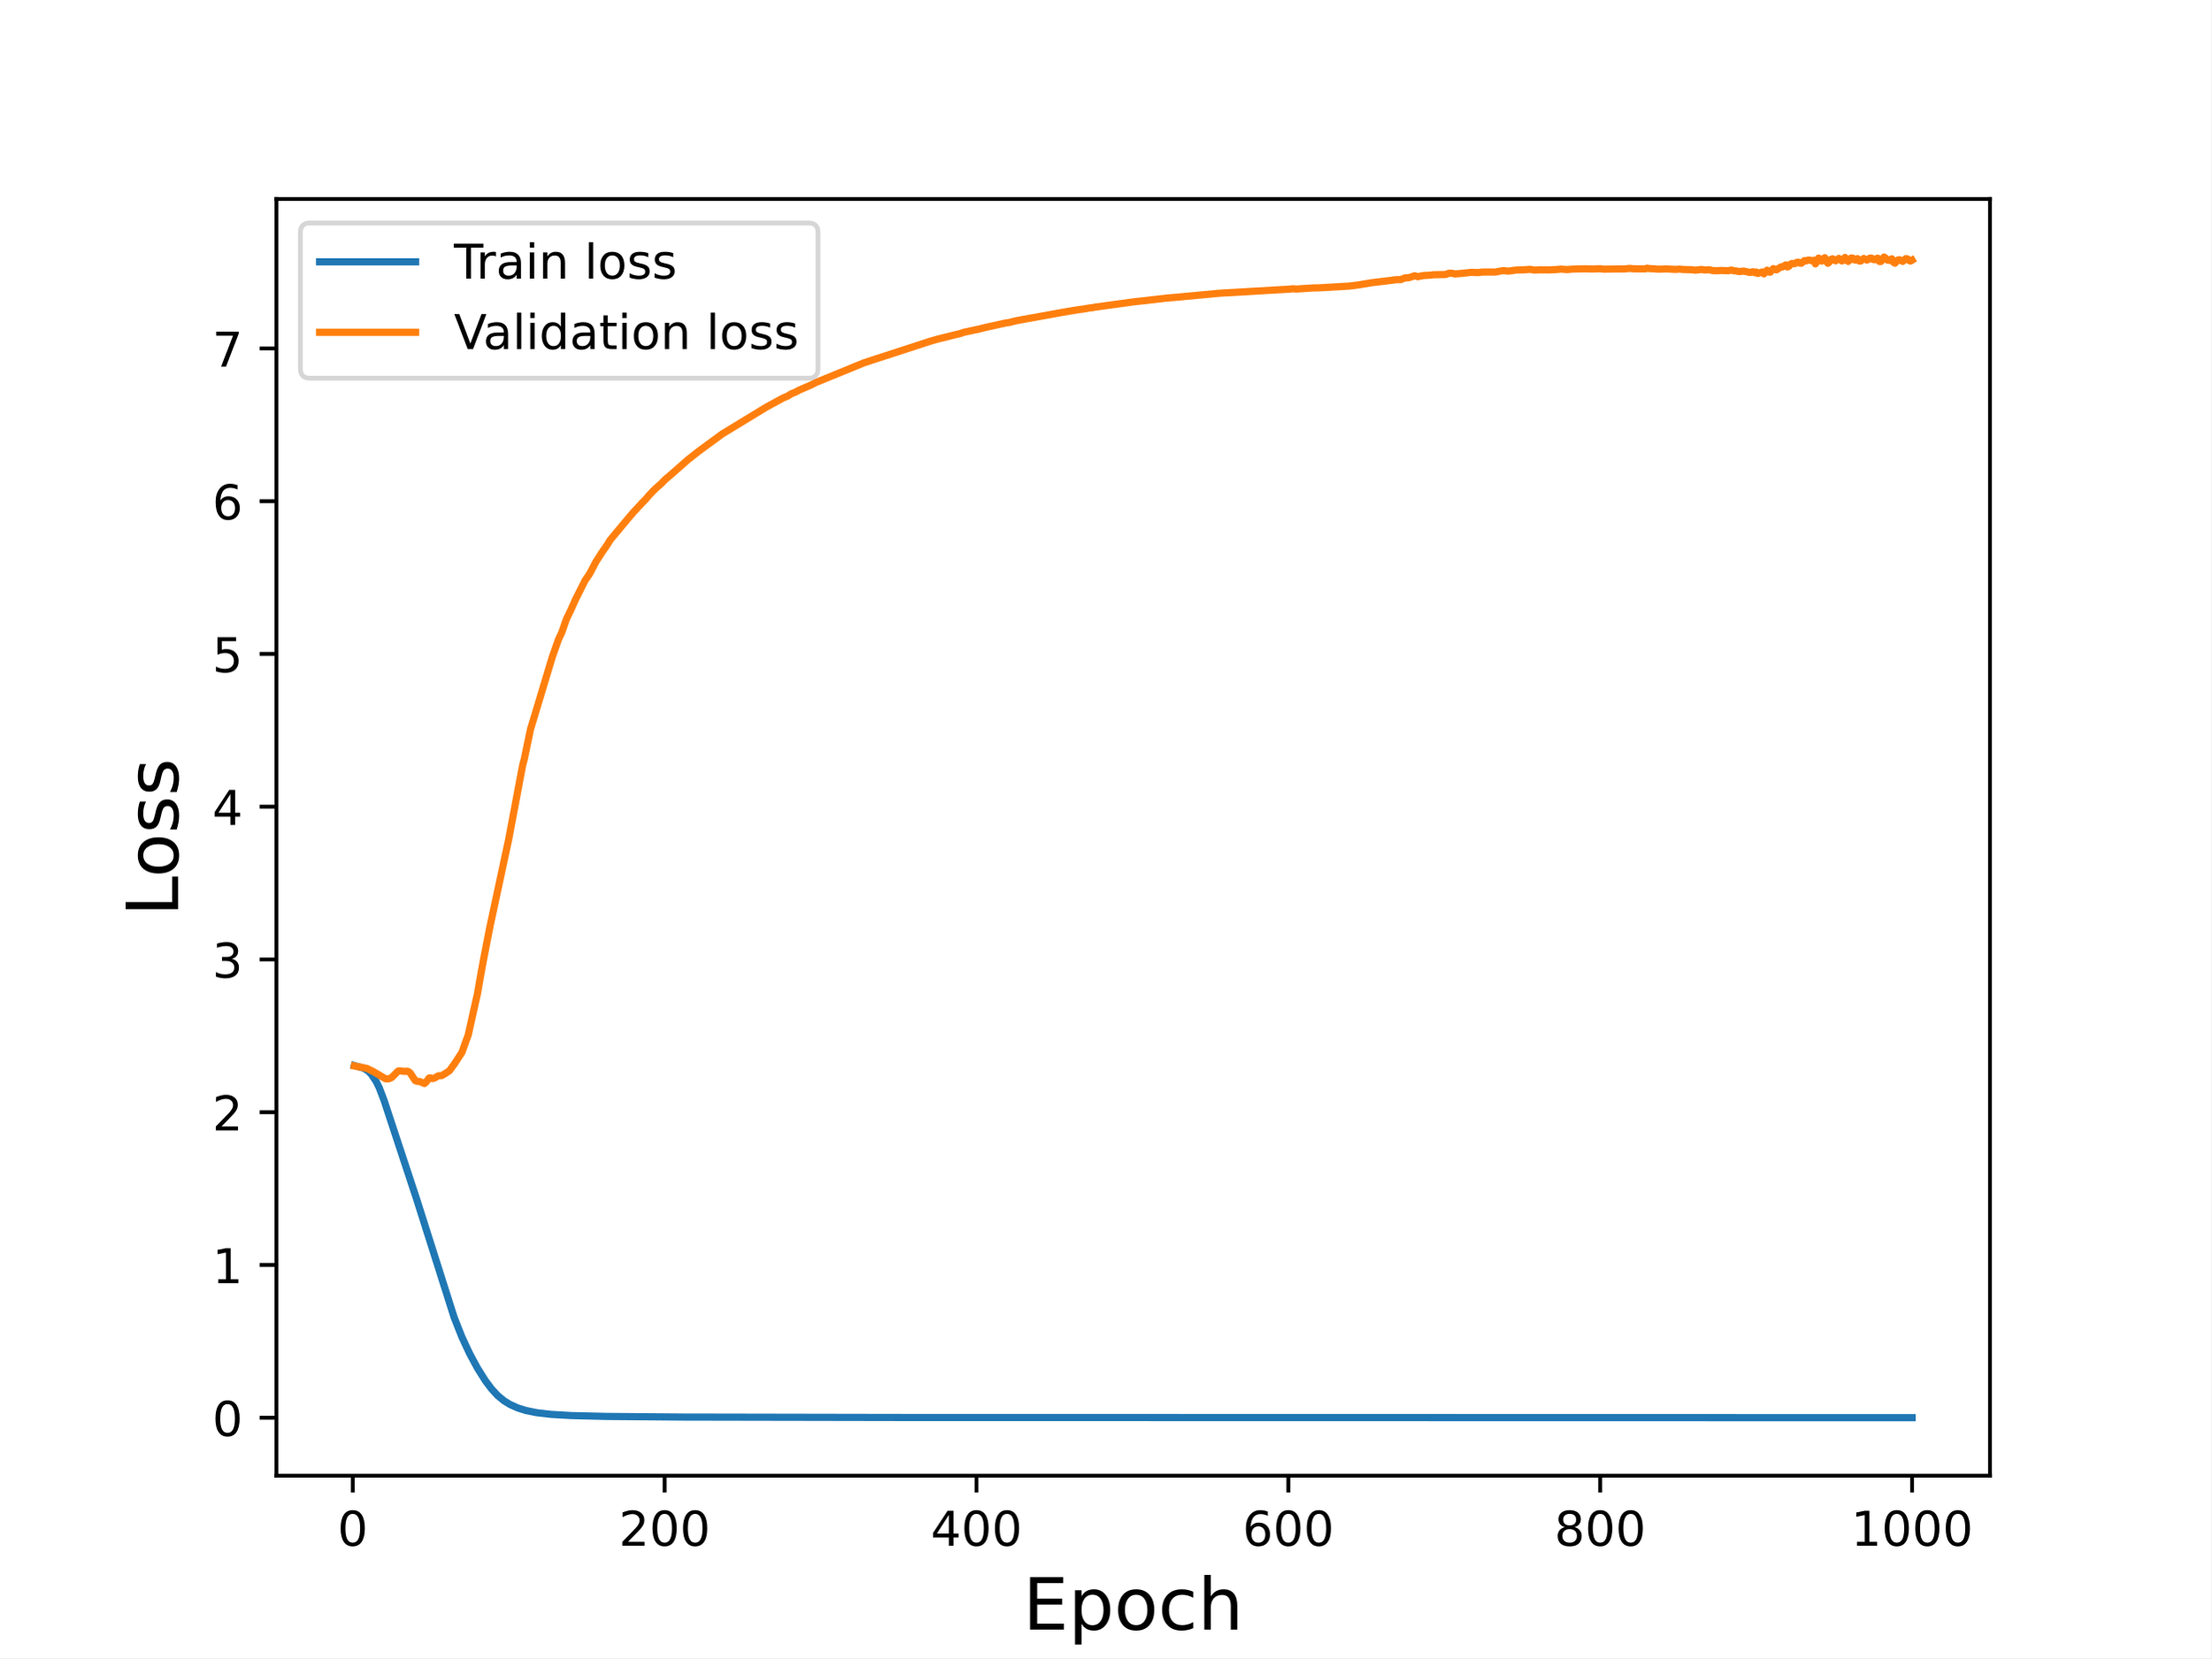
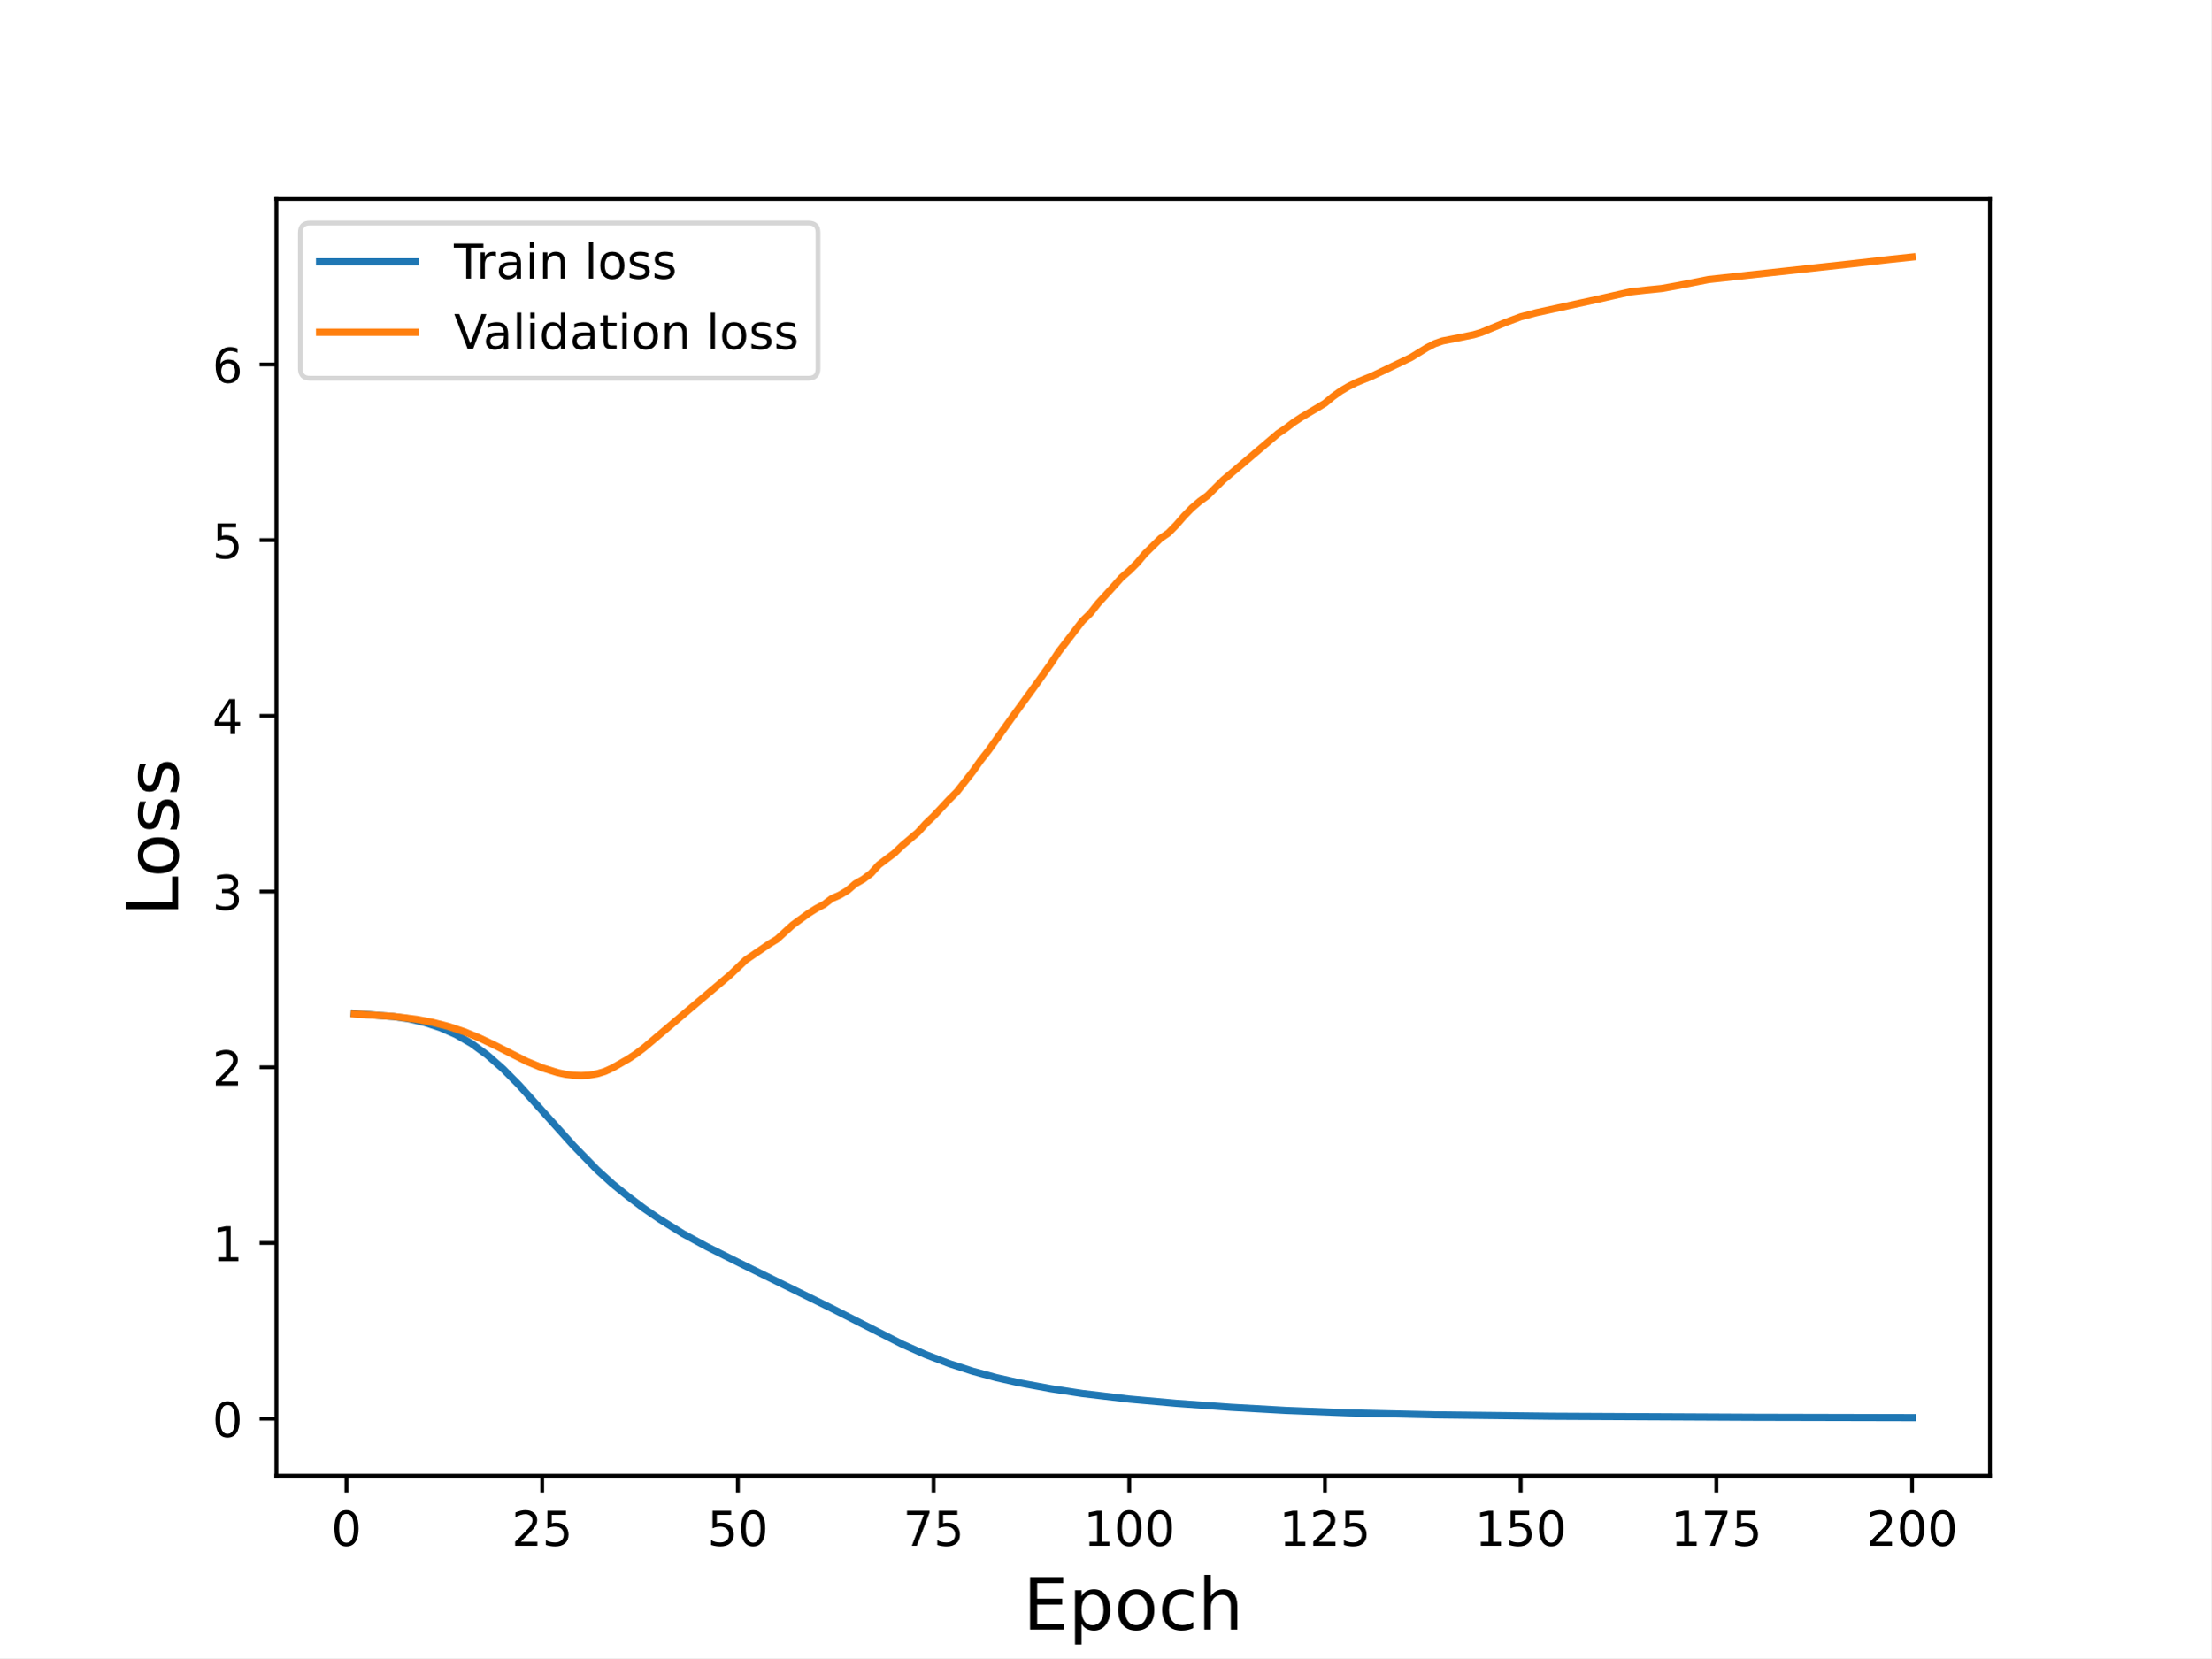
<svg xmlns="http://www.w3.org/2000/svg" xmlns:xlink="http://www.w3.org/1999/xlink" height="345.6pt" version="1.1" viewBox="0 0 460.8 345.6" width="460.8pt">
  <defs>
    <style type="text/css">*{stroke-linecap:butt;stroke-linejoin:round;}</style>
  </defs>
  <g id="figure_1">
    <g id="patch_1">
      <path d="M 0 345.6  L 460.8 345.6  L 460.8 0  L 0 0  z " style="fill:#ffffff;" />
    </g>
    <g id="axes_1">
      <g id="patch_2">
        <path d="M 57.6 307.584  L 414.72 307.584  L 414.72 41.472  L 57.6 41.472  z " style="fill:#ffffff;" />
      </g>
      <g id="matplotlib.axis_1">
        <g id="xtick_1">
          <g id="line2d_1">
            <defs>
-               <path d="M 0 0  L 0 3.5  " id="m87ce23ffbe" style="stroke:#000000;stroke-width:0.8;" />
-             </defs>
-             <g>
-               <use style="stroke:#000000;stroke-width:0.8;" x="73.508" xlink:href="#m87ce23ffbe" y="307.584" />
+               <path d="M 0 0  L 0 3.5  " id="mc4eeddc57a" style="stroke:#000000;stroke-width:0.8;" />
+             </defs>
+             <g>
+               <use style="stroke:#000000;stroke-width:0.8;" x="72.201" xlink:href="#mc4eeddc57a" y="307.584" />
            </g>
          </g>
          <g id="text_1">
-             <g transform="translate(70.3265 322.1824)scale(0.1 -0.1)">
+             <g transform="translate(69.02005 322.1824)scale(0.1 -0.1)">
              <defs>
                <path d="M 2034 4250  Q 1547 4250 1301 3770  Q 1056 3291 1056 2328  Q 1056 1369 1301 889  Q 1547 409 2034 409  Q 2525 409 2770 889  Q 3016 1369 3016 2328  Q 3016 3291 2770 3770  Q 2525 4250 2034 4250  z M 2034 4750  Q 2819 4750 3233 4129  Q 3647 3509 3647 2328  Q 3647 1150 3233 529  Q 2819 -91 2034 -91  Q 1250 -91 836 529  Q 422 1150 422 2328  Q 422 3509 836 4129  Q 1250 4750 2034 4750  z " id="DejaVuSans-30" transform="scale(0.015625)" />
              </defs>
              <use xlink:href="#DejaVuSans-30" />
            </g>
          </g>
        </g>
        <g id="xtick_2">
          <g id="line2d_2">
            <g>
-               <use style="stroke:#000000;stroke-width:0.8;" x="138.504" xlink:href="#m87ce23ffbe" y="307.584" />
+               <use style="stroke:#000000;stroke-width:0.8;" x="112.987" xlink:href="#mc4eeddc57a" y="307.584" />
            </g>
          </g>
          <g id="text_2">
-             <g transform="translate(128.9599 322.1824)scale(0.1 -0.1)">
+             <g transform="translate(106.6245 322.1824)scale(0.1 -0.1)">
              <defs>
                <path d="M 1228 531  L 3431 531  L 3431 0  L 469 0  L 469 531  Q 828 903 1448 1529  Q 2069 2156 2228 2338  Q 2531 2678 2651 2914  Q 2772 3150 2772 3378  Q 2772 3750 2511 3984  Q 2250 4219 1831 4219  Q 1534 4219 1204 4116  Q 875 4013 500 3803  L 500 4441  Q 881 4594 1212 4672  Q 1544 4750 1819 4750  Q 2544 4750 2975 4387  Q 3406 4025 3406 3419  Q 3406 3131 3298 2873  Q 3191 2616 2906 2266  Q 2828 2175 2409 1742  Q 1991 1309 1228 531  z " id="DejaVuSans-32" transform="scale(0.015625)" />
-               </defs>
+                 <path d="M 691 4666  L 3169 4666  L 3169 4134  L 1269 4134  L 1269 2991  Q 1406 3038 1543 3061  Q 1681 3084 1819 3084  Q 2600 3084 3056 2656  Q 3513 2228 3513 1497  Q 3513 744 3044 326  Q 2575 -91 1722 -91  Q 1428 -91 1123 -41  Q 819 9 494 109  L 494 744  Q 775 591 1075 516  Q 1375 441 1709 441  Q 2250 441 2565 725  Q 2881 1009 2881 1497  Q 2881 1984 2565 2268  Q 2250 2553 1709 2553  Q 1456 2553 1204 2497  Q 953 2441 691 2322  L 691 4666  z " id="DejaVuSans-35" transform="scale(0.015625)" />
+               </defs>
+               <use xlink:href="#DejaVuSans-32" />
+               <use x="63.623" xlink:href="#DejaVuSans-35" />
+             </g>
+           </g>
+         </g>
+         <g id="xtick_3">
+           <g id="line2d_3">
+             <g>
+               <use style="stroke:#000000;stroke-width:0.8;" x="153.773" xlink:href="#mc4eeddc57a" y="307.584" />
+             </g>
+           </g>
+           <g id="text_3">
+             <g transform="translate(147.4103 322.1824)scale(0.1 -0.1)">
+               <use xlink:href="#DejaVuSans-35" />
+               <use x="63.623" xlink:href="#DejaVuSans-30" />
+             </g>
+           </g>
+         </g>
+         <g id="xtick_4">
+           <g id="line2d_4">
+             <g>
+               <use style="stroke:#000000;stroke-width:0.8;" x="194.559" xlink:href="#mc4eeddc57a" y="307.584" />
+             </g>
+           </g>
+           <g id="text_4">
+             <g transform="translate(188.196 322.1824)scale(0.1 -0.1)">
+               <defs>
+                 <path d="M 525 4666  L 3525 4666  L 3525 4397  L 1831 0  L 1172 0  L 2766 4134  L 525 4134  L 525 4666  z " id="DejaVuSans-37" transform="scale(0.015625)" />
+               </defs>
+               <use xlink:href="#DejaVuSans-37" />
+               <use x="63.623" xlink:href="#DejaVuSans-35" />
+             </g>
+           </g>
+         </g>
+         <g id="xtick_5">
+           <g id="line2d_5">
+             <g>
+               <use style="stroke:#000000;stroke-width:0.8;" x="235.344" xlink:href="#mc4eeddc57a" y="307.584" />
+             </g>
+           </g>
+           <g id="text_5">
+             <g transform="translate(225.8005 322.1824)scale(0.1 -0.1)">
+               <defs>
+                 <path d="M 794 531  L 1825 531  L 1825 4091  L 703 3866  L 703 4441  L 1819 4666  L 2450 4666  L 2450 531  L 3481 531  L 3481 0  L 794 0  L 794 531  z " id="DejaVuSans-31" transform="scale(0.015625)" />
+               </defs>
+               <use xlink:href="#DejaVuSans-31" />
+               <use x="63.623" xlink:href="#DejaVuSans-30" />
+               <use x="127.246" xlink:href="#DejaVuSans-30" />
+             </g>
+           </g>
+         </g>
+         <g id="xtick_6">
+           <g id="line2d_6">
+             <g>
+               <use style="stroke:#000000;stroke-width:0.8;" x="276.13" xlink:href="#mc4eeddc57a" y="307.584" />
+             </g>
+           </g>
+           <g id="text_6">
+             <g transform="translate(266.5863 322.1824)scale(0.1 -0.1)">
+               <use xlink:href="#DejaVuSans-31" />
+               <use x="63.623" xlink:href="#DejaVuSans-32" />
+               <use x="127.246" xlink:href="#DejaVuSans-35" />
+             </g>
+           </g>
+         </g>
+         <g id="xtick_7">
+           <g id="line2d_7">
+             <g>
+               <use style="stroke:#000000;stroke-width:0.8;" x="316.916" xlink:href="#mc4eeddc57a" y="307.584" />
+             </g>
+           </g>
+           <g id="text_7">
+             <g transform="translate(307.372 322.1824)scale(0.1 -0.1)">
+               <use xlink:href="#DejaVuSans-31" />
+               <use x="63.623" xlink:href="#DejaVuSans-35" />
+               <use x="127.246" xlink:href="#DejaVuSans-30" />
+             </g>
+           </g>
+         </g>
+         <g id="xtick_8">
+           <g id="line2d_8">
+             <g>
+               <use style="stroke:#000000;stroke-width:0.8;" x="357.702" xlink:href="#mc4eeddc57a" y="307.584" />
+             </g>
+           </g>
+           <g id="text_8">
+             <g transform="translate(348.1578 322.1824)scale(0.1 -0.1)">
+               <use xlink:href="#DejaVuSans-31" />
+               <use x="63.623" xlink:href="#DejaVuSans-37" />
+               <use x="127.246" xlink:href="#DejaVuSans-35" />
+             </g>
+           </g>
+         </g>
+         <g id="xtick_9">
+           <g id="line2d_9">
+             <g>
+               <use style="stroke:#000000;stroke-width:0.8;" x="398.487" xlink:href="#mc4eeddc57a" y="307.584" />
+             </g>
+           </g>
+           <g id="text_9">
+             <g transform="translate(388.9435 322.1824)scale(0.1 -0.1)">
              <use xlink:href="#DejaVuSans-32" />
              <use x="63.623" xlink:href="#DejaVuSans-30" />
              <use x="127.246" xlink:href="#DejaVuSans-30" />
            </g>
          </g>
        </g>
-         <g id="xtick_3">
-           <g id="line2d_3">
-             <g>
-               <use style="stroke:#000000;stroke-width:0.8;" x="203.5" xlink:href="#m87ce23ffbe" y="307.584" />
-             </g>
-           </g>
-           <g id="text_3">
-             <g transform="translate(193.9558 322.1824)scale(0.1 -0.1)">
-               <defs>
-                 <path d="M 2419 4116  L 825 1625  L 2419 1625  L 2419 4116  z M 2253 4666  L 3047 4666  L 3047 1625  L 3713 1625  L 3713 1100  L 3047 1100  L 3047 0  L 2419 0  L 2419 1100  L 313 1100  L 313 1709  L 2253 4666  z " id="DejaVuSans-34" transform="scale(0.015625)" />
-               </defs>
-               <use xlink:href="#DejaVuSans-34" />
-               <use x="63.623" xlink:href="#DejaVuSans-30" />
-               <use x="127.246" xlink:href="#DejaVuSans-30" />
-             </g>
-           </g>
-         </g>
-         <g id="xtick_4">
-           <g id="line2d_4">
-             <g>
-               <use style="stroke:#000000;stroke-width:0.8;" x="268.495" xlink:href="#m87ce23ffbe" y="307.584" />
-             </g>
-           </g>
-           <g id="text_4">
-             <g transform="translate(258.9517 322.1824)scale(0.1 -0.1)">
-               <defs>
-                 <path d="M 2113 2584  Q 1688 2584 1439 2293  Q 1191 2003 1191 1497  Q 1191 994 1439 701  Q 1688 409 2113 409  Q 2538 409 2786 701  Q 3034 994 3034 1497  Q 3034 2003 2786 2293  Q 2538 2584 2113 2584  z M 3366 4563  L 3366 3988  Q 3128 4100 2886 4159  Q 2644 4219 2406 4219  Q 1781 4219 1451 3797  Q 1122 3375 1075 2522  Q 1259 2794 1537 2939  Q 1816 3084 2150 3084  Q 2853 3084 3261 2657  Q 3669 2231 3669 1497  Q 3669 778 3244 343  Q 2819 -91 2113 -91  Q 1303 -91 875 529  Q 447 1150 447 2328  Q 447 3434 972 4092  Q 1497 4750 2381 4750  Q 2619 4750 2861 4703  Q 3103 4656 3366 4563  z " id="DejaVuSans-36" transform="scale(0.015625)" />
-               </defs>
-               <use xlink:href="#DejaVuSans-36" />
-               <use x="63.623" xlink:href="#DejaVuSans-30" />
-               <use x="127.246" xlink:href="#DejaVuSans-30" />
-             </g>
-           </g>
-         </g>
-         <g id="xtick_5">
-           <g id="line2d_5">
-             <g>
-               <use style="stroke:#000000;stroke-width:0.8;" x="333.491" xlink:href="#m87ce23ffbe" y="307.584" />
-             </g>
-           </g>
-           <g id="text_5">
-             <g transform="translate(323.9476 322.1824)scale(0.1 -0.1)">
-               <defs>
-                 <path d="M 2034 2216  Q 1584 2216 1326 1975  Q 1069 1734 1069 1313  Q 1069 891 1326 650  Q 1584 409 2034 409  Q 2484 409 2743 651  Q 3003 894 3003 1313  Q 3003 1734 2745 1975  Q 2488 2216 2034 2216  z M 1403 2484  Q 997 2584 770 2862  Q 544 3141 544 3541  Q 544 4100 942 4425  Q 1341 4750 2034 4750  Q 2731 4750 3128 4425  Q 3525 4100 3525 3541  Q 3525 3141 3298 2862  Q 3072 2584 2669 2484  Q 3125 2378 3379 2068  Q 3634 1759 3634 1313  Q 3634 634 3220 271  Q 2806 -91 2034 -91  Q 1263 -91 848 271  Q 434 634 434 1313  Q 434 1759 690 2068  Q 947 2378 1403 2484  z M 1172 3481  Q 1172 3119 1398 2916  Q 1625 2713 2034 2713  Q 2441 2713 2670 2916  Q 2900 3119 2900 3481  Q 2900 3844 2670 4047  Q 2441 4250 2034 4250  Q 1625 4250 1398 4047  Q 1172 3844 1172 3481  z " id="DejaVuSans-38" transform="scale(0.015625)" />
-               </defs>
-               <use xlink:href="#DejaVuSans-38" />
-               <use x="63.623" xlink:href="#DejaVuSans-30" />
-               <use x="127.246" xlink:href="#DejaVuSans-30" />
-             </g>
-           </g>
-         </g>
-         <g id="xtick_6">
-           <g id="line2d_6">
-             <g>
-               <use style="stroke:#000000;stroke-width:0.8;" x="398.487" xlink:href="#m87ce23ffbe" y="307.584" />
-             </g>
-           </g>
-           <g id="text_6">
-             <g transform="translate(385.7623 322.1824)scale(0.1 -0.1)">
-               <defs>
-                 <path d="M 794 531  L 1825 531  L 1825 4091  L 703 3866  L 703 4441  L 1819 4666  L 2450 4666  L 2450 531  L 3481 531  L 3481 0  L 794 0  L 794 531  z " id="DejaVuSans-31" transform="scale(0.015625)" />
-               </defs>
-               <use xlink:href="#DejaVuSans-31" />
-               <use x="63.623" xlink:href="#DejaVuSans-30" />
-               <use x="127.246" xlink:href="#DejaVuSans-30" />
-               <use x="190.869" xlink:href="#DejaVuSans-30" />
-             </g>
-           </g>
-         </g>
-         <g id="text_7">
+         <g id="text_10">
          <g transform="translate(213.1936 339.6598)scale(0.15 -0.15)">
            <defs>
              <path d="M 628 4666  L 3578 4666  L 3578 4134  L 1259 4134  L 1259 2753  L 3481 2753  L 3481 2222  L 1259 2222  L 1259 531  L 3634 531  L 3634 0  L 628 0  L 628 4666  z " id="DejaVuSans-45" transform="scale(0.015625)" />
              <path d="M 1159 525  L 1159 -1331  L 581 -1331  L 581 3500  L 1159 3500  L 1159 2969  Q 1341 3281 1617 3432  Q 1894 3584 2278 3584  Q 2916 3584 3314 3078  Q 3713 2572 3713 1747  Q 3713 922 3314 415  Q 2916 -91 2278 -91  Q 1894 -91 1617 61  Q 1341 213 1159 525  z M 3116 1747  Q 3116 2381 2855 2742  Q 2594 3103 2138 3103  Q 1681 3103 1420 2742  Q 1159 2381 1159 1747  Q 1159 1113 1420 752  Q 1681 391 2138 391  Q 2594 391 2855 752  Q 3116 1113 3116 1747  z " id="DejaVuSans-70" transform="scale(0.015625)" />
              <path d="M 1959 3097  Q 1497 3097 1228 2736  Q 959 2375 959 1747  Q 959 1119 1226 758  Q 1494 397 1959 397  Q 2419 397 2687 759  Q 2956 1122 2956 1747  Q 2956 2369 2687 2733  Q 2419 3097 1959 3097  z M 1959 3584  Q 2709 3584 3137 3096  Q 3566 2609 3566 1747  Q 3566 888 3137 398  Q 2709 -91 1959 -91  Q 1206 -91 779 398  Q 353 888 353 1747  Q 353 2609 779 3096  Q 1206 3584 1959 3584  z " id="DejaVuSans-6f" transform="scale(0.015625)" />
              <path d="M 3122 3366  L 3122 2828  Q 2878 2963 2633 3030  Q 2388 3097 2138 3097  Q 1578 3097 1268 2742  Q 959 2388 959 1747  Q 959 1106 1268 751  Q 1578 397 2138 397  Q 2388 397 2633 464  Q 2878 531 3122 666  L 3122 134  Q 2881 22 2623 -34  Q 2366 -91 2075 -91  Q 1284 -91 818 406  Q 353 903 353 1747  Q 353 2603 823 3093  Q 1294 3584 2113 3584  Q 2378 3584 2631 3529  Q 2884 3475 3122 3366  z " id="DejaVuSans-63" transform="scale(0.015625)" />
              <path d="M 3513 2113  L 3513 0  L 2938 0  L 2938 2094  Q 2938 2591 2744 2837  Q 2550 3084 2163 3084  Q 1697 3084 1428 2787  Q 1159 2491 1159 1978  L 1159 0  L 581 0  L 581 4863  L 1159 4863  L 1159 2956  Q 1366 3272 1645 3428  Q 1925 3584 2291 3584  Q 2894 3584 3203 3211  Q 3513 2838 3513 2113  z " id="DejaVuSans-68" transform="scale(0.015625)" />
            </defs>
            <use xlink:href="#DejaVuSans-45" />
            <use x="63.184" xlink:href="#DejaVuSans-70" />
            <use x="126.66" xlink:href="#DejaVuSans-6f" />
            <use x="187.842" xlink:href="#DejaVuSans-63" />
            <use x="242.822" xlink:href="#DejaVuSans-68" />
          </g>
        </g>
      </g>
      <g id="matplotlib.axis_2">
        <g id="ytick_1">
-           <g id="line2d_7">
-             <defs>
-               <path d="M 0 0  L -3.5 0  " id="m520fa8d44e" style="stroke:#000000;stroke-width:0.8;" />
-             </defs>
-             <g>
-               <use style="stroke:#000000;stroke-width:0.8;" x="57.6" xlink:href="#m520fa8d44e" y="295.504" />
-             </g>
-           </g>
-           <g id="text_8">
-             <g transform="translate(44.2375 299.3029)scale(0.1 -0.1)">
+           <g id="line2d_10">
+             <defs>
+               <path d="M 0 0  L -3.5 0  " id="m47ddb268a0" style="stroke:#000000;stroke-width:0.8;" />
+             </defs>
+             <g>
+               <use style="stroke:#000000;stroke-width:0.8;" x="57.6" xlink:href="#m47ddb268a0" y="295.704" />
+             </g>
+           </g>
+           <g id="text_11">
+             <g transform="translate(44.2375 299.5031)scale(0.1 -0.1)">
              <use xlink:href="#DejaVuSans-30" />
            </g>
          </g>
        </g>
        <g id="ytick_2">
-           <g id="line2d_8">
-             <g>
-               <use style="stroke:#000000;stroke-width:0.8;" x="57.6" xlink:href="#m520fa8d44e" y="263.662" />
-             </g>
-           </g>
-           <g id="text_9">
-             <g transform="translate(44.2375 267.4613)scale(0.1 -0.1)">
+           <g id="line2d_11">
+             <g>
+               <use style="stroke:#000000;stroke-width:0.8;" x="57.6" xlink:href="#m47ddb268a0" y="259.079" />
+             </g>
+           </g>
+           <g id="text_12">
+             <g transform="translate(44.2375 262.8784)scale(0.1 -0.1)">
              <use xlink:href="#DejaVuSans-31" />
            </g>
          </g>
        </g>
        <g id="ytick_3">
-           <g id="line2d_9">
-             <g>
-               <use style="stroke:#000000;stroke-width:0.8;" x="57.6" xlink:href="#m520fa8d44e" y="231.82" />
-             </g>
-           </g>
-           <g id="text_10">
-             <g transform="translate(44.2375 235.6196)scale(0.1 -0.1)">
+           <g id="line2d_12">
+             <g>
+               <use style="stroke:#000000;stroke-width:0.8;" x="57.6" xlink:href="#m47ddb268a0" y="222.454" />
+             </g>
+           </g>
+           <g id="text_13">
+             <g transform="translate(44.2375 226.2536)scale(0.1 -0.1)">
              <use xlink:href="#DejaVuSans-32" />
            </g>
          </g>
        </g>
        <g id="ytick_4">
-           <g id="line2d_10">
-             <g>
-               <use style="stroke:#000000;stroke-width:0.8;" x="57.6" xlink:href="#m520fa8d44e" y="199.979" />
-             </g>
-           </g>
-           <g id="text_11">
-             <g transform="translate(44.2375 203.7779)scale(0.1 -0.1)">
+           <g id="line2d_13">
+             <g>
+               <use style="stroke:#000000;stroke-width:0.8;" x="57.6" xlink:href="#m47ddb268a0" y="185.83" />
+             </g>
+           </g>
+           <g id="text_14">
+             <g transform="translate(44.2375 189.6289)scale(0.1 -0.1)">
              <defs>
                <path d="M 2597 2516  Q 3050 2419 3304 2112  Q 3559 1806 3559 1356  Q 3559 666 3084 287  Q 2609 -91 1734 -91  Q 1441 -91 1130 -33  Q 819 25 488 141  L 488 750  Q 750 597 1062 519  Q 1375 441 1716 441  Q 2309 441 2620 675  Q 2931 909 2931 1356  Q 2931 1769 2642 2001  Q 2353 2234 1838 2234  L 1294 2234  L 1294 2753  L 1863 2753  Q 2328 2753 2575 2939  Q 2822 3125 2822 3475  Q 2822 3834 2567 4026  Q 2313 4219 1838 4219  Q 1578 4219 1281 4162  Q 984 4106 628 3988  L 628 4550  Q 988 4650 1302 4700  Q 1616 4750 1894 4750  Q 2613 4750 3031 4423  Q 3450 4097 3450 3541  Q 3450 3153 3228 2886  Q 3006 2619 2597 2516  z " id="DejaVuSans-33" transform="scale(0.015625)" />
              </defs>
              <use xlink:href="#DejaVuSans-33" />
            </g>
          </g>
        </g>
        <g id="ytick_5">
-           <g id="line2d_11">
-             <g>
-               <use style="stroke:#000000;stroke-width:0.8;" x="57.6" xlink:href="#m520fa8d44e" y="168.137" />
-             </g>
-           </g>
-           <g id="text_12">
-             <g transform="translate(44.2375 171.9363)scale(0.1 -0.1)">
+           <g id="line2d_14">
+             <g>
+               <use style="stroke:#000000;stroke-width:0.8;" x="57.6" xlink:href="#m47ddb268a0" y="149.205" />
+             </g>
+           </g>
+           <g id="text_15">
+             <g transform="translate(44.2375 153.0042)scale(0.1 -0.1)">
+               <defs>
+                 <path d="M 2419 4116  L 825 1625  L 2419 1625  L 2419 4116  z M 2253 4666  L 3047 4666  L 3047 1625  L 3713 1625  L 3713 1100  L 3047 1100  L 3047 0  L 2419 0  L 2419 1100  L 313 1100  L 313 1709  L 2253 4666  z " id="DejaVuSans-34" transform="scale(0.015625)" />
+               </defs>
              <use xlink:href="#DejaVuSans-34" />
            </g>
          </g>
        </g>
        <g id="ytick_6">
-           <g id="line2d_12">
-             <g>
-               <use style="stroke:#000000;stroke-width:0.8;" x="57.6" xlink:href="#m520fa8d44e" y="136.295" />
-             </g>
-           </g>
-           <g id="text_13">
-             <g transform="translate(44.2375 140.0946)scale(0.1 -0.1)">
-               <defs>
-                 <path d="M 691 4666  L 3169 4666  L 3169 4134  L 1269 4134  L 1269 2991  Q 1406 3038 1543 3061  Q 1681 3084 1819 3084  Q 2600 3084 3056 2656  Q 3513 2228 3513 1497  Q 3513 744 3044 326  Q 2575 -91 1722 -91  Q 1428 -91 1123 -41  Q 819 9 494 109  L 494 744  Q 775 591 1075 516  Q 1375 441 1709 441  Q 2250 441 2565 725  Q 2881 1009 2881 1497  Q 2881 1984 2565 2268  Q 2250 2553 1709 2553  Q 1456 2553 1204 2497  Q 953 2441 691 2322  L 691 4666  z " id="DejaVuSans-35" transform="scale(0.015625)" />
-               </defs>
+           <g id="line2d_15">
+             <g>
+               <use style="stroke:#000000;stroke-width:0.8;" x="57.6" xlink:href="#m47ddb268a0" y="112.58" />
+             </g>
+           </g>
+           <g id="text_16">
+             <g transform="translate(44.2375 116.3795)scale(0.1 -0.1)">
              <use xlink:href="#DejaVuSans-35" />
            </g>
          </g>
        </g>
        <g id="ytick_7">
-           <g id="line2d_13">
-             <g>
-               <use style="stroke:#000000;stroke-width:0.8;" x="57.6" xlink:href="#m520fa8d44e" y="104.454" />
-             </g>
-           </g>
-           <g id="text_14">
-             <g transform="translate(44.2375 108.2529)scale(0.1 -0.1)">
+           <g id="line2d_16">
+             <g>
+               <use style="stroke:#000000;stroke-width:0.8;" x="57.6" xlink:href="#m47ddb268a0" y="75.956" />
+             </g>
+           </g>
+           <g id="text_17">
+             <g transform="translate(44.2375 79.75474)scale(0.1 -0.1)">
+               <defs>
+                 <path d="M 2113 2584  Q 1688 2584 1439 2293  Q 1191 2003 1191 1497  Q 1191 994 1439 701  Q 1688 409 2113 409  Q 2538 409 2786 701  Q 3034 994 3034 1497  Q 3034 2003 2786 2293  Q 2538 2584 2113 2584  z M 3366 4563  L 3366 3988  Q 3128 4100 2886 4159  Q 2644 4219 2406 4219  Q 1781 4219 1451 3797  Q 1122 3375 1075 2522  Q 1259 2794 1537 2939  Q 1816 3084 2150 3084  Q 2853 3084 3261 2657  Q 3669 2231 3669 1497  Q 3669 778 3244 343  Q 2819 -91 2113 -91  Q 1303 -91 875 529  Q 447 1150 447 2328  Q 447 3434 972 4092  Q 1497 4750 2381 4750  Q 2619 4750 2861 4703  Q 3103 4656 3366 4563  z " id="DejaVuSans-36" transform="scale(0.015625)" />
+               </defs>
              <use xlink:href="#DejaVuSans-36" />
            </g>
          </g>
        </g>
-         <g id="ytick_8">
-           <g id="line2d_14">
-             <g>
-               <use style="stroke:#000000;stroke-width:0.8;" x="57.6" xlink:href="#m520fa8d44e" y="72.612" />
-             </g>
-           </g>
-           <g id="text_15">
-             <g transform="translate(44.2375 76.41127)scale(0.1 -0.1)">
-               <defs>
-                 <path d="M 525 4666  L 3525 4666  L 3525 4397  L 1831 0  L 1172 0  L 2766 4134  L 525 4134  L 525 4666  z " id="DejaVuSans-37" transform="scale(0.015625)" />
-               </defs>
-               <use xlink:href="#DejaVuSans-37" />
-             </g>
-           </g>
-         </g>
-         <g id="text_16">
+         <g id="text_18">
          <g transform="translate(37.11797 190.9788)rotate(-90)scale(0.15 -0.15)">
            <defs>
              <path d="M 628 4666  L 1259 4666  L 1259 531  L 3531 531  L 3531 0  L 628 0  L 628 4666  z " id="DejaVuSans-4c" transform="scale(0.015625)" />
              <path d="M 2834 3397  L 2834 2853  Q 2591 2978 2328 3040  Q 2066 3103 1784 3103  Q 1356 3103 1142 2972  Q 928 2841 928 2578  Q 928 2378 1081 2264  Q 1234 2150 1697 2047  L 1894 2003  Q 2506 1872 2764 1633  Q 3022 1394 3022 966  Q 3022 478 2636 193  Q 2250 -91 1575 -91  Q 1294 -91 989 -36  Q 684 19 347 128  L 347 722  Q 666 556 975 473  Q 1284 391 1588 391  Q 1994 391 2212 530  Q 2431 669 2431 922  Q 2431 1156 2273 1281  Q 2116 1406 1581 1522  L 1381 1569  Q 847 1681 609 1914  Q 372 2147 372 2553  Q 372 3047 722 3315  Q 1072 3584 1716 3584  Q 2034 3584 2315 3537  Q 2597 3491 2834 3397  z " id="DejaVuSans-73" transform="scale(0.015625)" />
            </defs>
            <use xlink:href="#DejaVuSans-4c" />
            <use x="53.963" xlink:href="#DejaVuSans-6f" />
            <use x="115.145" xlink:href="#DejaVuSans-73" />
            <use x="167.244" xlink:href="#DejaVuSans-73" />
          </g>
        </g>
      </g>
-       <g id="line2d_15">
-         <path clip-path="url(#pdbbdab6d1d)" d="M 73.833 222.103  L 75.783 222.645  L 76.758 223.27  L 77.408 223.938  L 78.382 225.398  L 79.032 226.716  L 80.007 229.269  L 86.832 249.966  L 94.631 274.565  L 96.256 278.676  L 97.881 282.161  L 99.506 285.169  L 101.131 287.754  L 102.431 289.49  L 103.731 290.901  L 105.031 291.966  L 106.331 292.763  L 107.956 293.482  L 109.58 293.99  L 111.855 294.453  L 114.78 294.794  L 119.005 295.044  L 126.479 295.228  L 142.728 295.361  L 186.926 295.447  L 377.039 295.487  L 398.487 295.488  L 398.487 295.488  " style="fill:none;stroke:#1f77b4;stroke-linecap:square;stroke-width:1.5;" />
-       </g>
-       <g id="line2d_16">
-         <path clip-path="url(#pdbbdab6d1d)" d="M 73.833 222.176  L 76.433 222.689  L 77.732 223.309  L 80.332 224.847  L 80.982 224.872  L 81.632 224.586  L 82.932 223.262  L 83.257 223.193  L 84.232 223.306  L 84.882 223.267  L 85.207 223.397  L 85.532 223.706  L 86.507 225.201  L 86.832 225.371  L 87.482 225.433  L 88.457 225.845  L 88.782 225.556  L 89.432 224.683  L 89.757 224.669  L 90.082 224.807  L 90.407 224.761  L 91.382 224.227  L 92.032 224.2  L 92.682 223.823  L 93.656 223.182  L 94.631 221.845  L 96.256 219.368  L 97.231 216.646  L 97.556 215.793  L 99.506 207.071  L 100.156 203.356  L 100.806 199.776  L 102.106 193.119  L 106.006 174.942  L 108.931 159.414  L 109.255 158.234  L 110.555 151.988  L 111.205 149.853  L 115.105 136.892  L 116.405 133.219  L 117.055 131.863  L 118.03 129.059  L 119.005 127.034  L 119.98 124.848  L 121.93 120.984  L 122.905 119.536  L 124.205 117.063  L 125.504 115.047  L 126.479 113.657  L 127.129 112.588  L 131.029 107.906  L 132.004 106.768  L 133.954 104.671  L 134.604 104.013  L 135.254 103.236  L 136.554 101.887  L 137.204 101.314  L 137.854 100.741  L 138.504 100.049  L 139.804 98.944  L 143.378 95.799  L 145.653 94.012  L 150.528 90.438  L 159.627 84.895  L 163.202 82.941  L 164.177 82.54  L 164.827 82.112  L 165.802 81.71  L 166.452 81.353  L 169.052 80.222  L 170.027 79.719  L 180.101 75.596  L 193.75 71.153  L 195.05 70.765  L 199.275 69.716  L 199.925 69.57  L 200.9 69.245  L 204.15 68.552  L 205.449 68.228  L 209.674 67.293  L 210.324 67.214  L 211.624 66.883  L 212.924 66.634  L 221.373 65.107  L 222.673 64.883  L 224.948 64.51  L 225.923 64.386  L 226.898 64.208  L 227.548 64.139  L 228.198 64.009  L 229.173 63.89  L 231.773 63.522  L 236.647 62.858  L 238.272 62.692  L 243.147 62.123  L 244.447 62.022  L 254.196 61.11  L 268.82 60.259  L 269.47 60.179  L 270.12 60.247  L 273.695 60.01  L 274.995 59.986  L 281.17 59.624  L 283.12 59.381  L 285.719 58.94  L 289.944 58.431  L 290.594 58.336  L 291.244 58.277  L 291.894 58.285  L 292.869 57.892  L 293.519 57.904  L 294.819 57.473  L 295.469 57.668  L 296.119 57.521  L 296.769 57.417  L 298.069 57.35  L 298.719 57.26  L 301.318 57.212  L 301.968 56.936  L 302.618 56.956  L 303.268 57.103  L 305.543 56.884  L 306.518 56.768  L 308.143 56.812  L 308.793 56.711  L 310.418 56.69  L 311.068 56.704  L 311.718 56.687  L 312.693 56.485  L 313.343 56.397  L 314.318 56.506  L 315.942 56.28  L 317.567 56.23  L 318.867 56.131  L 319.842 56.287  L 320.817 56.233  L 322.767 56.251  L 324.392 56.171  L 325.367 56.079  L 326.017 56.142  L 326.667 56.184  L 327.642 56.082  L 330.242 56.02  L 331.866 56.066  L 332.841 56.025  L 333.491 56.005  L 334.141 56.094  L 337.716 56.041  L 338.366 56.061  L 339.666 55.935  L 340.316 56.01  L 341.291 56.034  L 342.916 56.031  L 343.241 55.89  L 343.891 55.999  L 344.541 56.006  L 345.516 56.101  L 347.465 56.046  L 348.115 56.088  L 349.09 56.148  L 350.065 56.085  L 350.715 56.16  L 352.665 56.213  L 353.315 56.31  L 354.615 56.154  L 355.265 56.262  L 356.24 56.222  L 356.89 56.381  L 357.865 56.429  L 358.515 56.367  L 359.165 56.384  L 359.815 56.412  L 360.14 56.429  L 360.79 56.279  L 361.44 56.459  L 361.765 56.443  L 362.415 56.605  L 363.389 56.491  L 364.689 56.786  L 365.339 56.629  L 365.664 56.842  L 365.989 56.685  L 366.314 56.994  L 367.289 56.677  L 367.614 57.078  L 368.264 56.312  L 368.589 56.667  L 368.914 56.736  L 369.564 55.975  L 370.214 56.245  L 371.189 55.609  L 371.514 55.619  L 372.164 55.207  L 372.489 55.629  L 372.814 55.504  L 373.139 55.06  L 373.464 54.895  L 373.789 54.974  L 374.114 54.917  L 374.439 54.682  L 374.764 54.643  L 375.089 54.834  L 375.414 54.854  L 376.064 54.31  L 376.389 54.377  L 376.714 54.222  L 377.039 54.193  L 377.689 54.359  L 378.014 54.24  L 378.339 54.994  L 378.664 54.546  L 378.989 53.789  L 379.313 53.957  L 379.638 54.417  L 379.963 54.219  L 380.288 53.706  L 380.613 54.471  L 380.938 54.867  L 381.263 54.6  L 381.588 54.062  L 381.913 53.932  L 382.238 54.222  L 382.563 54.348  L 383.213 53.851  L 383.863 54.386  L 384.188 54.136  L 384.513 53.653  L 384.838 54.227  L 385.163 54.486  L 385.488 54.212  L 385.813 53.764  L 386.138 53.805  L 386.463 54.16  L 386.788 54.213  L 387.113 53.903  L 387.438 54.377  L 387.763 54.418  L 388.413 53.863  L 389.063 54.207  L 389.388 54.059  L 389.713 53.777  L 390.038 53.805  L 390.363 54.09  L 390.688 54.131  L 391.013 53.899  L 391.338 53.811  L 391.663 54.486  L 391.988 54.505  L 392.638 53.568  L 392.963 53.79  L 393.288 54.187  L 393.613 54.273  L 394.263 53.942  L 394.588 54.651  L 394.912 54.853  L 395.562 54.164  L 395.887 54.134  L 396.537 54.48  L 397.187 53.898  L 397.512 53.953  L 397.837 54.286  L 398.162 54.406  L 398.487 54.213  L 398.487 54.213  " style="fill:none;stroke:#ff7f0e;stroke-linecap:square;stroke-width:1.5;" />
+       <g id="line2d_17">
+         <path clip-path="url(#pcdc5568b33)" d="M 73.833 211.242  L 81.99 211.895  L 85.253 212.375  L 88.516 213.132  L 91.778 214.206  L 95.041 215.648  L 98.304 217.537  L 101.567 219.927  L 104.83 222.795  L 108.093 226.092  L 112.987 231.53  L 119.513 238.796  L 124.407 243.817  L 127.67 246.782  L 130.933 249.414  L 134.196 251.874  L 137.458 254.112  L 142.353 257.154  L 147.247 259.814  L 153.773 263.089  L 173.35 272.722  L 188.033 280.18  L 192.927 282.348  L 197.821 284.225  L 202.716 285.813  L 207.61 287.145  L 212.504 288.25  L 219.03 289.46  L 225.556 290.458  L 235.344 291.625  L 245.133 292.505  L 256.553 293.334  L 267.973 293.98  L 281.024 294.496  L 298.97 294.908  L 323.441 295.197  L 365.859 295.412  L 398.487 295.488  L 398.487 295.488  " style="fill:none;stroke:#1f77b4;stroke-linecap:square;stroke-width:1.5;" />
+       </g>
+       <g id="line2d_18">
+         <path clip-path="url(#pcdc5568b33)" d="M 73.833 211.347  L 81.99 211.864  L 86.884 212.476  L 90.147 213.093  L 93.41 213.932  L 96.673 215.017  L 99.936 216.354  L 103.198 217.913  L 109.724 221.218  L 112.987 222.567  L 116.25 223.586  L 117.881 223.93  L 119.513 224.137  L 121.144 224.188  L 122.776 224.104  L 124.407 223.822  L 126.038 223.329  L 127.67 222.586  L 130.933 220.719  L 132.564 219.633  L 134.196 218.402  L 152.141 203.202  L 155.404 200.089  L 160.299 196.755  L 161.93 195.758  L 165.193 192.782  L 168.456 190.403  L 170.087 189.372  L 171.719 188.516  L 173.35 187.284  L 174.981 186.573  L 176.613 185.602  L 178.244 184.205  L 179.876 183.283  L 181.507 182.056  L 183.139 180.264  L 186.401 177.81  L 188.033 176.236  L 191.296 173.473  L 192.927 171.668  L 194.559 170.109  L 197.821 166.632  L 199.453 165.001  L 202.716 160.822  L 204.347 158.52  L 205.979 156.447  L 210.873 149.598  L 215.767 142.871  L 219.03 138.287  L 220.661 135.812  L 225.556 129.445  L 227.187 127.86  L 228.819 125.786  L 232.081 122.211  L 233.713 120.379  L 235.344 118.97  L 236.976 117.342  L 238.607 115.409  L 241.87 112.209  L 243.501 111.09  L 245.133 109.43  L 246.764 107.551  L 248.396 105.875  L 250.027 104.481  L 251.659 103.302  L 254.921 100.043  L 259.816 95.92  L 266.341 90.359  L 267.973 89.264  L 269.604 88.022  L 271.236 86.939  L 274.499 85.021  L 276.13 84.035  L 277.761 82.669  L 279.393 81.497  L 281.024 80.538  L 282.656 79.72  L 285.919 78.392  L 294.076 74.493  L 297.339 72.488  L 298.97 71.64  L 300.601 71.067  L 303.864 70.43  L 307.127 69.76  L 308.759 69.266  L 313.653 67.249  L 316.916 66.03  L 320.179 65.167  L 333.23 62.312  L 339.756 60.825  L 343.019 60.458  L 346.282 60.13  L 349.544 59.543  L 356.07 58.253  L 385.436 55.029  L 393.593 54.092  L 398.487 53.568  L 398.487 53.568  " style="fill:none;stroke:#ff7f0e;stroke-linecap:square;stroke-width:1.5;" />
      </g>
      <g id="patch_3">
        <path d="M 57.6 307.584  L 57.6 41.472  " style="fill:none;stroke:#000000;stroke-linecap:square;stroke-linejoin:miter;stroke-width:0.8;" />
      </g>
      <g id="patch_4">
        <path d="M 414.72 307.584  L 414.72 41.472  " style="fill:none;stroke:#000000;stroke-linecap:square;stroke-linejoin:miter;stroke-width:0.8;" />
      </g>
      <g id="patch_5">
        <path d="M 57.6 307.584  L 414.72 307.584  " style="fill:none;stroke:#000000;stroke-linecap:square;stroke-linejoin:miter;stroke-width:0.8;" />
      </g>
      <g id="patch_6">
        <path d="M 57.6 41.472  L 414.72 41.472  " style="fill:none;stroke:#000000;stroke-linecap:square;stroke-linejoin:miter;stroke-width:0.8;" />
      </g>
      <g id="legend_1">
        <g id="patch_7">
          <path d="M 64.6 78.828  L 168.475 78.828  Q 170.475 78.828 170.475 76.828  L 170.475 48.472  Q 170.475 46.472 168.475 46.472  L 64.6 46.472  Q 62.6 46.472 62.6 48.472  L 62.6 76.828  Q 62.6 78.828 64.6 78.828  z " style="fill:#ffffff;opacity:0.8;stroke:#cccccc;stroke-linejoin:miter;" />
        </g>
-         <g id="line2d_17">
+         <g id="line2d_19">
          <path d="M 66.6 54.57  L 86.6 54.57  " style="fill:none;stroke:#1f77b4;stroke-linecap:square;stroke-width:1.5;" />
        </g>
-         <g id="line2d_18" />
-         <g id="text_17">
+         <g id="line2d_20" />
+         <g id="text_19">
          <g transform="translate(94.6 58.07044)scale(0.1 -0.1)">
            <defs>
              <path d="M -19 4666  L 3928 4666  L 3928 4134  L 2272 4134  L 2272 0  L 1638 0  L 1638 4134  L -19 4134  L -19 4666  z " id="DejaVuSans-54" transform="scale(0.015625)" />
              <path d="M 2631 2963  Q 2534 3019 2420 3045  Q 2306 3072 2169 3072  Q 1681 3072 1420 2755  Q 1159 2438 1159 1844  L 1159 0  L 581 0  L 581 3500  L 1159 3500  L 1159 2956  Q 1341 3275 1631 3429  Q 1922 3584 2338 3584  Q 2397 3584 2469 3576  Q 2541 3569 2628 3553  L 2631 2963  z " id="DejaVuSans-72" transform="scale(0.015625)" />
              <path d="M 2194 1759  Q 1497 1759 1228 1600  Q 959 1441 959 1056  Q 959 750 1161 570  Q 1363 391 1709 391  Q 2188 391 2477 730  Q 2766 1069 2766 1631  L 2766 1759  L 2194 1759  z M 3341 1997  L 3341 0  L 2766 0  L 2766 531  Q 2569 213 2275 61  Q 1981 -91 1556 -91  Q 1019 -91 701 211  Q 384 513 384 1019  Q 384 1609 779 1909  Q 1175 2209 1959 2209  L 2766 2209  L 2766 2266  Q 2766 2663 2505 2880  Q 2244 3097 1772 3097  Q 1472 3097 1187 3025  Q 903 2953 641 2809  L 641 3341  Q 956 3463 1253 3523  Q 1550 3584 1831 3584  Q 2591 3584 2966 3190  Q 3341 2797 3341 1997  z " id="DejaVuSans-61" transform="scale(0.015625)" />
              <path d="M 603 3500  L 1178 3500  L 1178 0  L 603 0  L 603 3500  z M 603 4863  L 1178 4863  L 1178 4134  L 603 4134  L 603 4863  z " id="DejaVuSans-69" transform="scale(0.015625)" />
              <path d="M 3513 2113  L 3513 0  L 2938 0  L 2938 2094  Q 2938 2591 2744 2837  Q 2550 3084 2163 3084  Q 1697 3084 1428 2787  Q 1159 2491 1159 1978  L 1159 0  L 581 0  L 581 3500  L 1159 3500  L 1159 2956  Q 1366 3272 1645 3428  Q 1925 3584 2291 3584  Q 2894 3584 3203 3211  Q 3513 2838 3513 2113  z " id="DejaVuSans-6e" transform="scale(0.015625)" />
              <path id="DejaVuSans-20" transform="scale(0.015625)" />
              <path d="M 603 4863  L 1178 4863  L 1178 0  L 603 0  L 603 4863  z " id="DejaVuSans-6c" transform="scale(0.015625)" />
            </defs>
            <use xlink:href="#DejaVuSans-54" />
            <use x="46.334" xlink:href="#DejaVuSans-72" />
            <use x="87.447" xlink:href="#DejaVuSans-61" />
            <use x="148.727" xlink:href="#DejaVuSans-69" />
            <use x="176.51" xlink:href="#DejaVuSans-6e" />
            <use x="239.889" xlink:href="#DejaVuSans-20" />
            <use x="271.676" xlink:href="#DejaVuSans-6c" />
            <use x="299.459" xlink:href="#DejaVuSans-6f" />
            <use x="360.641" xlink:href="#DejaVuSans-73" />
            <use x="412.74" xlink:href="#DejaVuSans-73" />
          </g>
        </g>
-         <g id="line2d_19">
+         <g id="line2d_21">
          <path d="M 66.6 69.249  L 86.6 69.249  " style="fill:none;stroke:#ff7f0e;stroke-linecap:square;stroke-width:1.5;" />
        </g>
-         <g id="line2d_20" />
-         <g id="text_18">
+         <g id="line2d_22" />
+         <g id="text_20">
          <g transform="translate(94.6 72.74856)scale(0.1 -0.1)">
            <defs>
              <path d="M 1831 0  L 50 4666  L 709 4666  L 2188 738  L 3669 4666  L 4325 4666  L 2547 0  L 1831 0  z " id="DejaVuSans-56" transform="scale(0.015625)" />
              <path d="M 2906 2969  L 2906 4863  L 3481 4863  L 3481 0  L 2906 0  L 2906 525  Q 2725 213 2448 61  Q 2172 -91 1784 -91  Q 1150 -91 751 415  Q 353 922 353 1747  Q 353 2572 751 3078  Q 1150 3584 1784 3584  Q 2172 3584 2448 3432  Q 2725 3281 2906 2969  z M 947 1747  Q 947 1113 1208 752  Q 1469 391 1925 391  Q 2381 391 2643 752  Q 2906 1113 2906 1747  Q 2906 2381 2643 2742  Q 2381 3103 1925 3103  Q 1469 3103 1208 2742  Q 947 2381 947 1747  z " id="DejaVuSans-64" transform="scale(0.015625)" />
              <path d="M 1172 4494  L 1172 3500  L 2356 3500  L 2356 3053  L 1172 3053  L 1172 1153  Q 1172 725 1289 603  Q 1406 481 1766 481  L 2356 481  L 2356 0  L 1766 0  Q 1100 0 847 248  Q 594 497 594 1153  L 594 3053  L 172 3053  L 172 3500  L 594 3500  L 594 4494  L 1172 4494  z " id="DejaVuSans-74" transform="scale(0.015625)" />
            </defs>
            <use xlink:href="#DejaVuSans-56" />
            <use x="60.658" xlink:href="#DejaVuSans-61" />
            <use x="121.938" xlink:href="#DejaVuSans-6c" />
            <use x="149.721" xlink:href="#DejaVuSans-69" />
            <use x="177.504" xlink:href="#DejaVuSans-64" />
            <use x="240.98" xlink:href="#DejaVuSans-61" />
            <use x="302.26" xlink:href="#DejaVuSans-74" />
            <use x="341.469" xlink:href="#DejaVuSans-69" />
            <use x="369.252" xlink:href="#DejaVuSans-6f" />
            <use x="430.434" xlink:href="#DejaVuSans-6e" />
            <use x="493.812" xlink:href="#DejaVuSans-20" />
            <use x="525.6" xlink:href="#DejaVuSans-6c" />
            <use x="553.383" xlink:href="#DejaVuSans-6f" />
            <use x="614.564" xlink:href="#DejaVuSans-73" />
            <use x="666.664" xlink:href="#DejaVuSans-73" />
          </g>
        </g>
      </g>
    </g>
  </g>
  <defs>
-     <clipPath id="pdbbdab6d1d">
+     <clipPath id="pcdc5568b33">
      <rect height="266.112" width="357.12" x="57.6" y="41.472" />
    </clipPath>
  </defs>
</svg>
